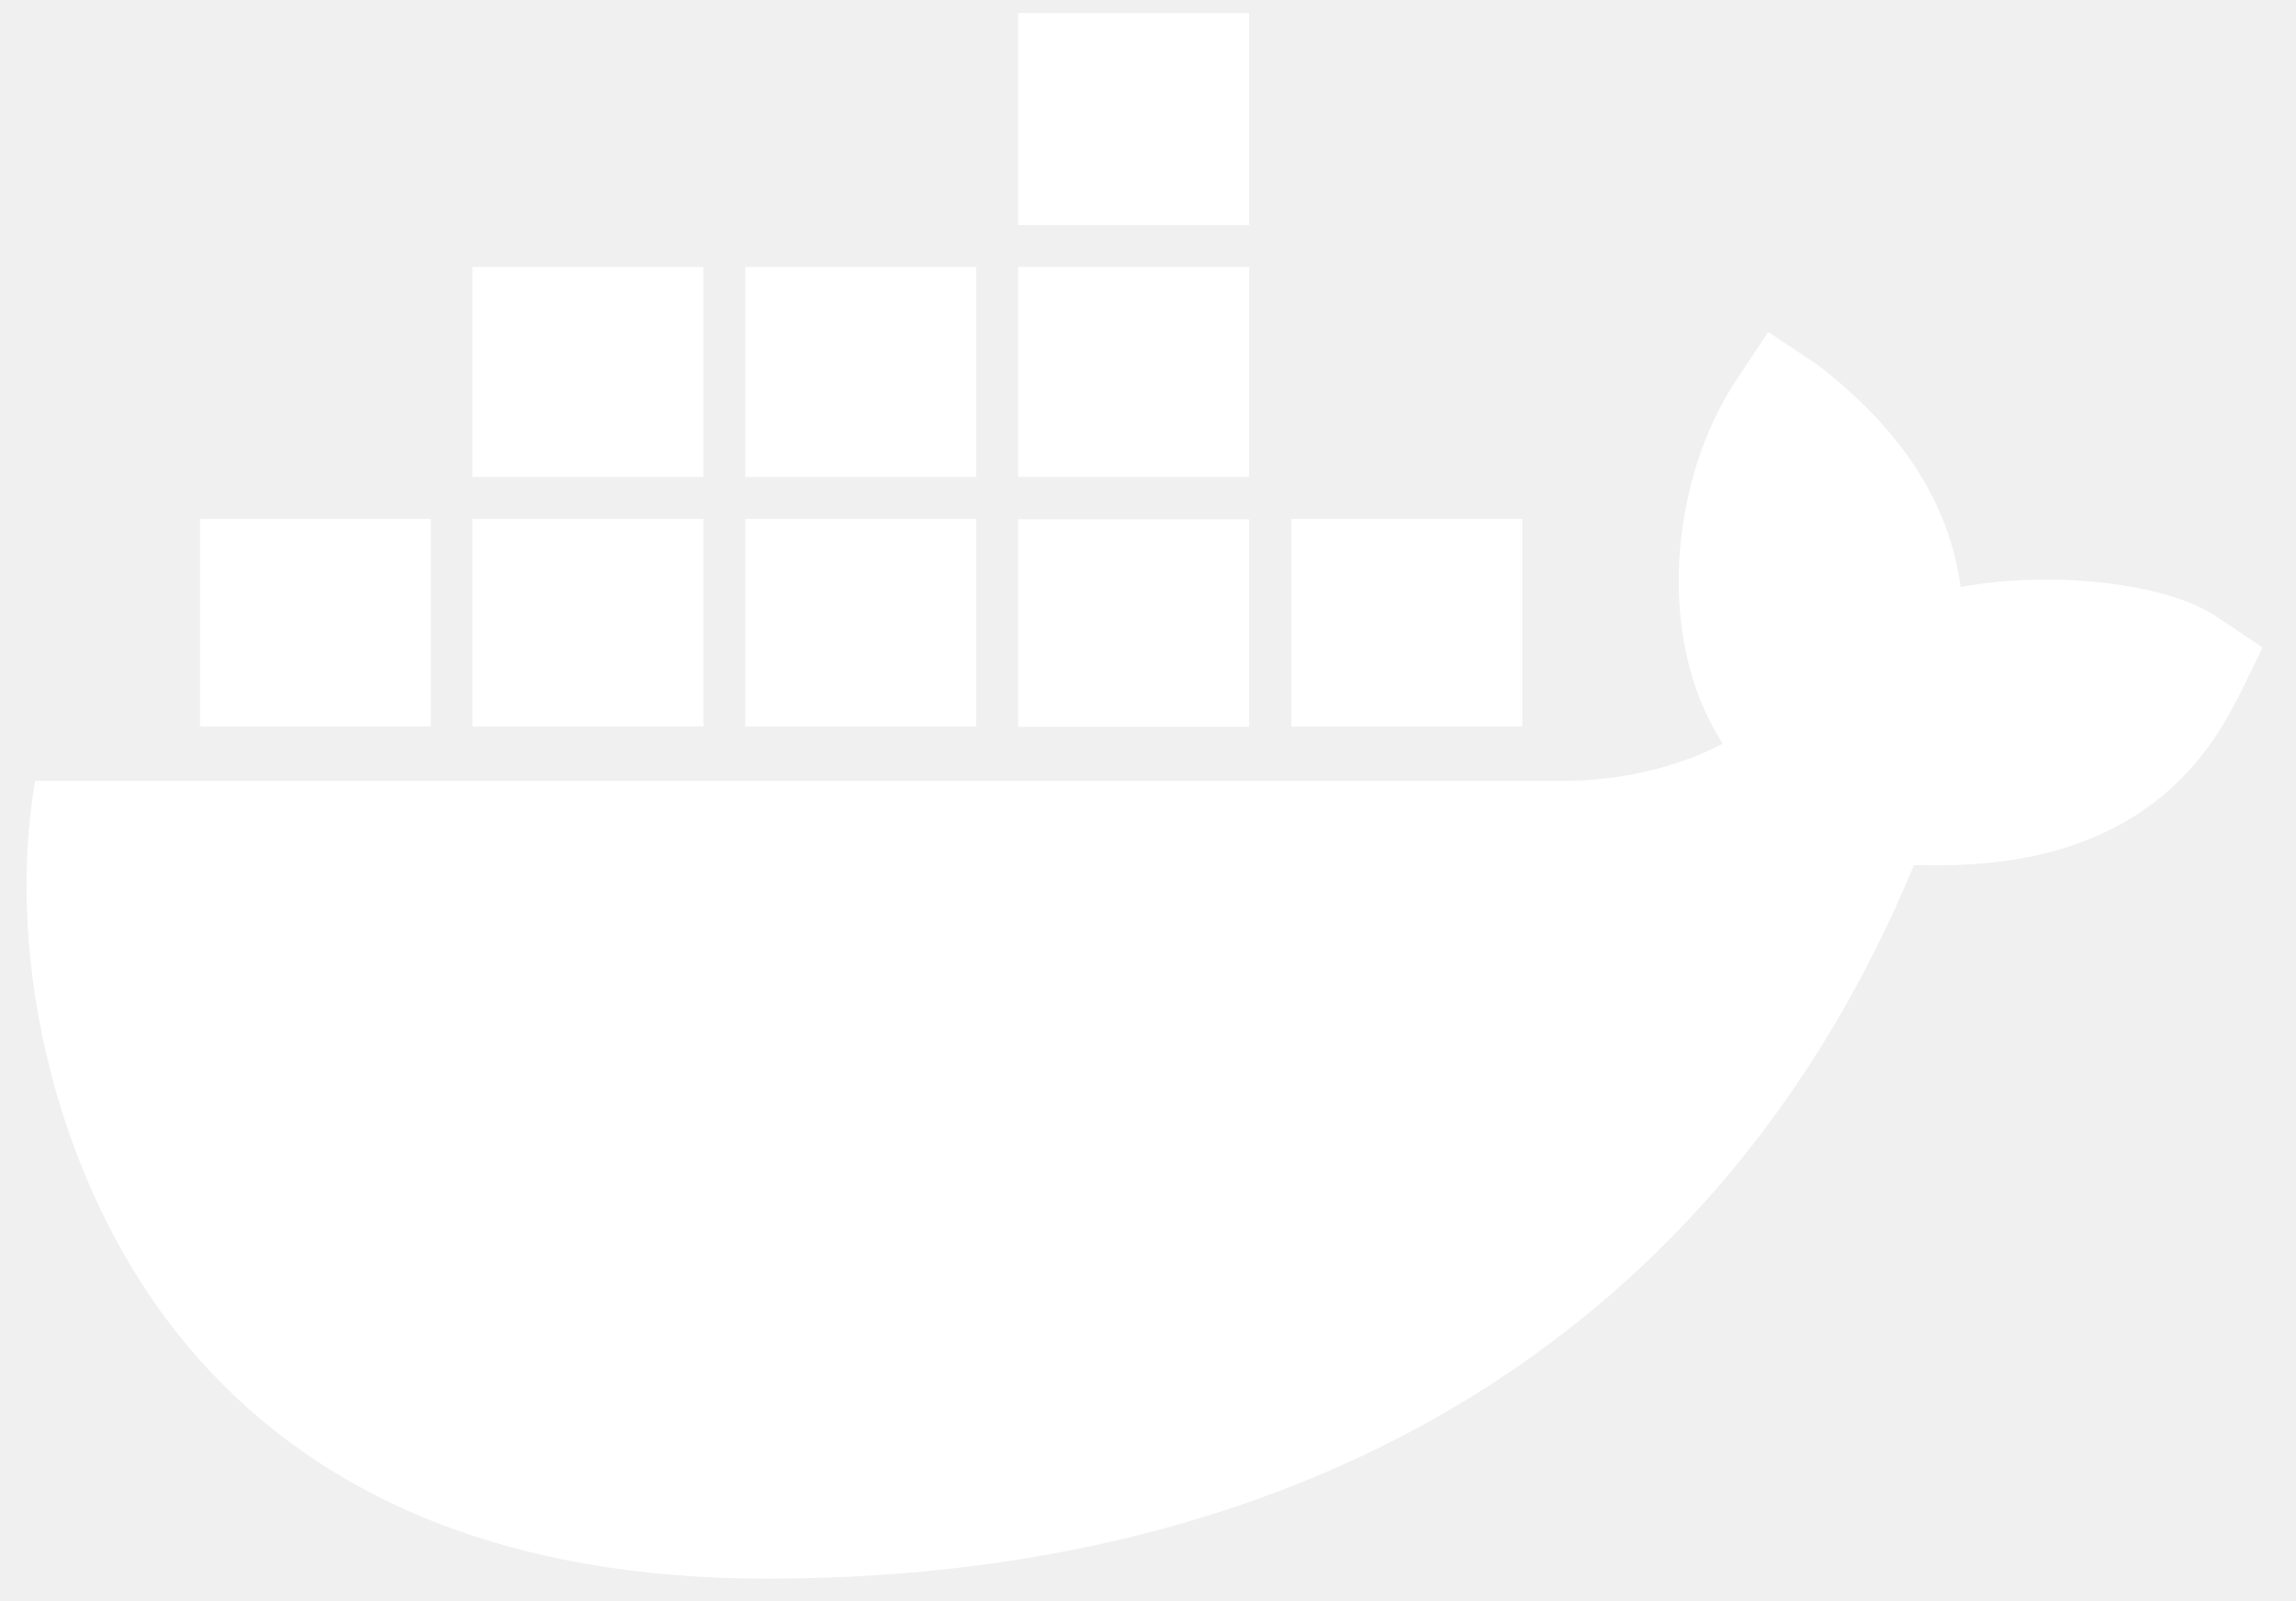
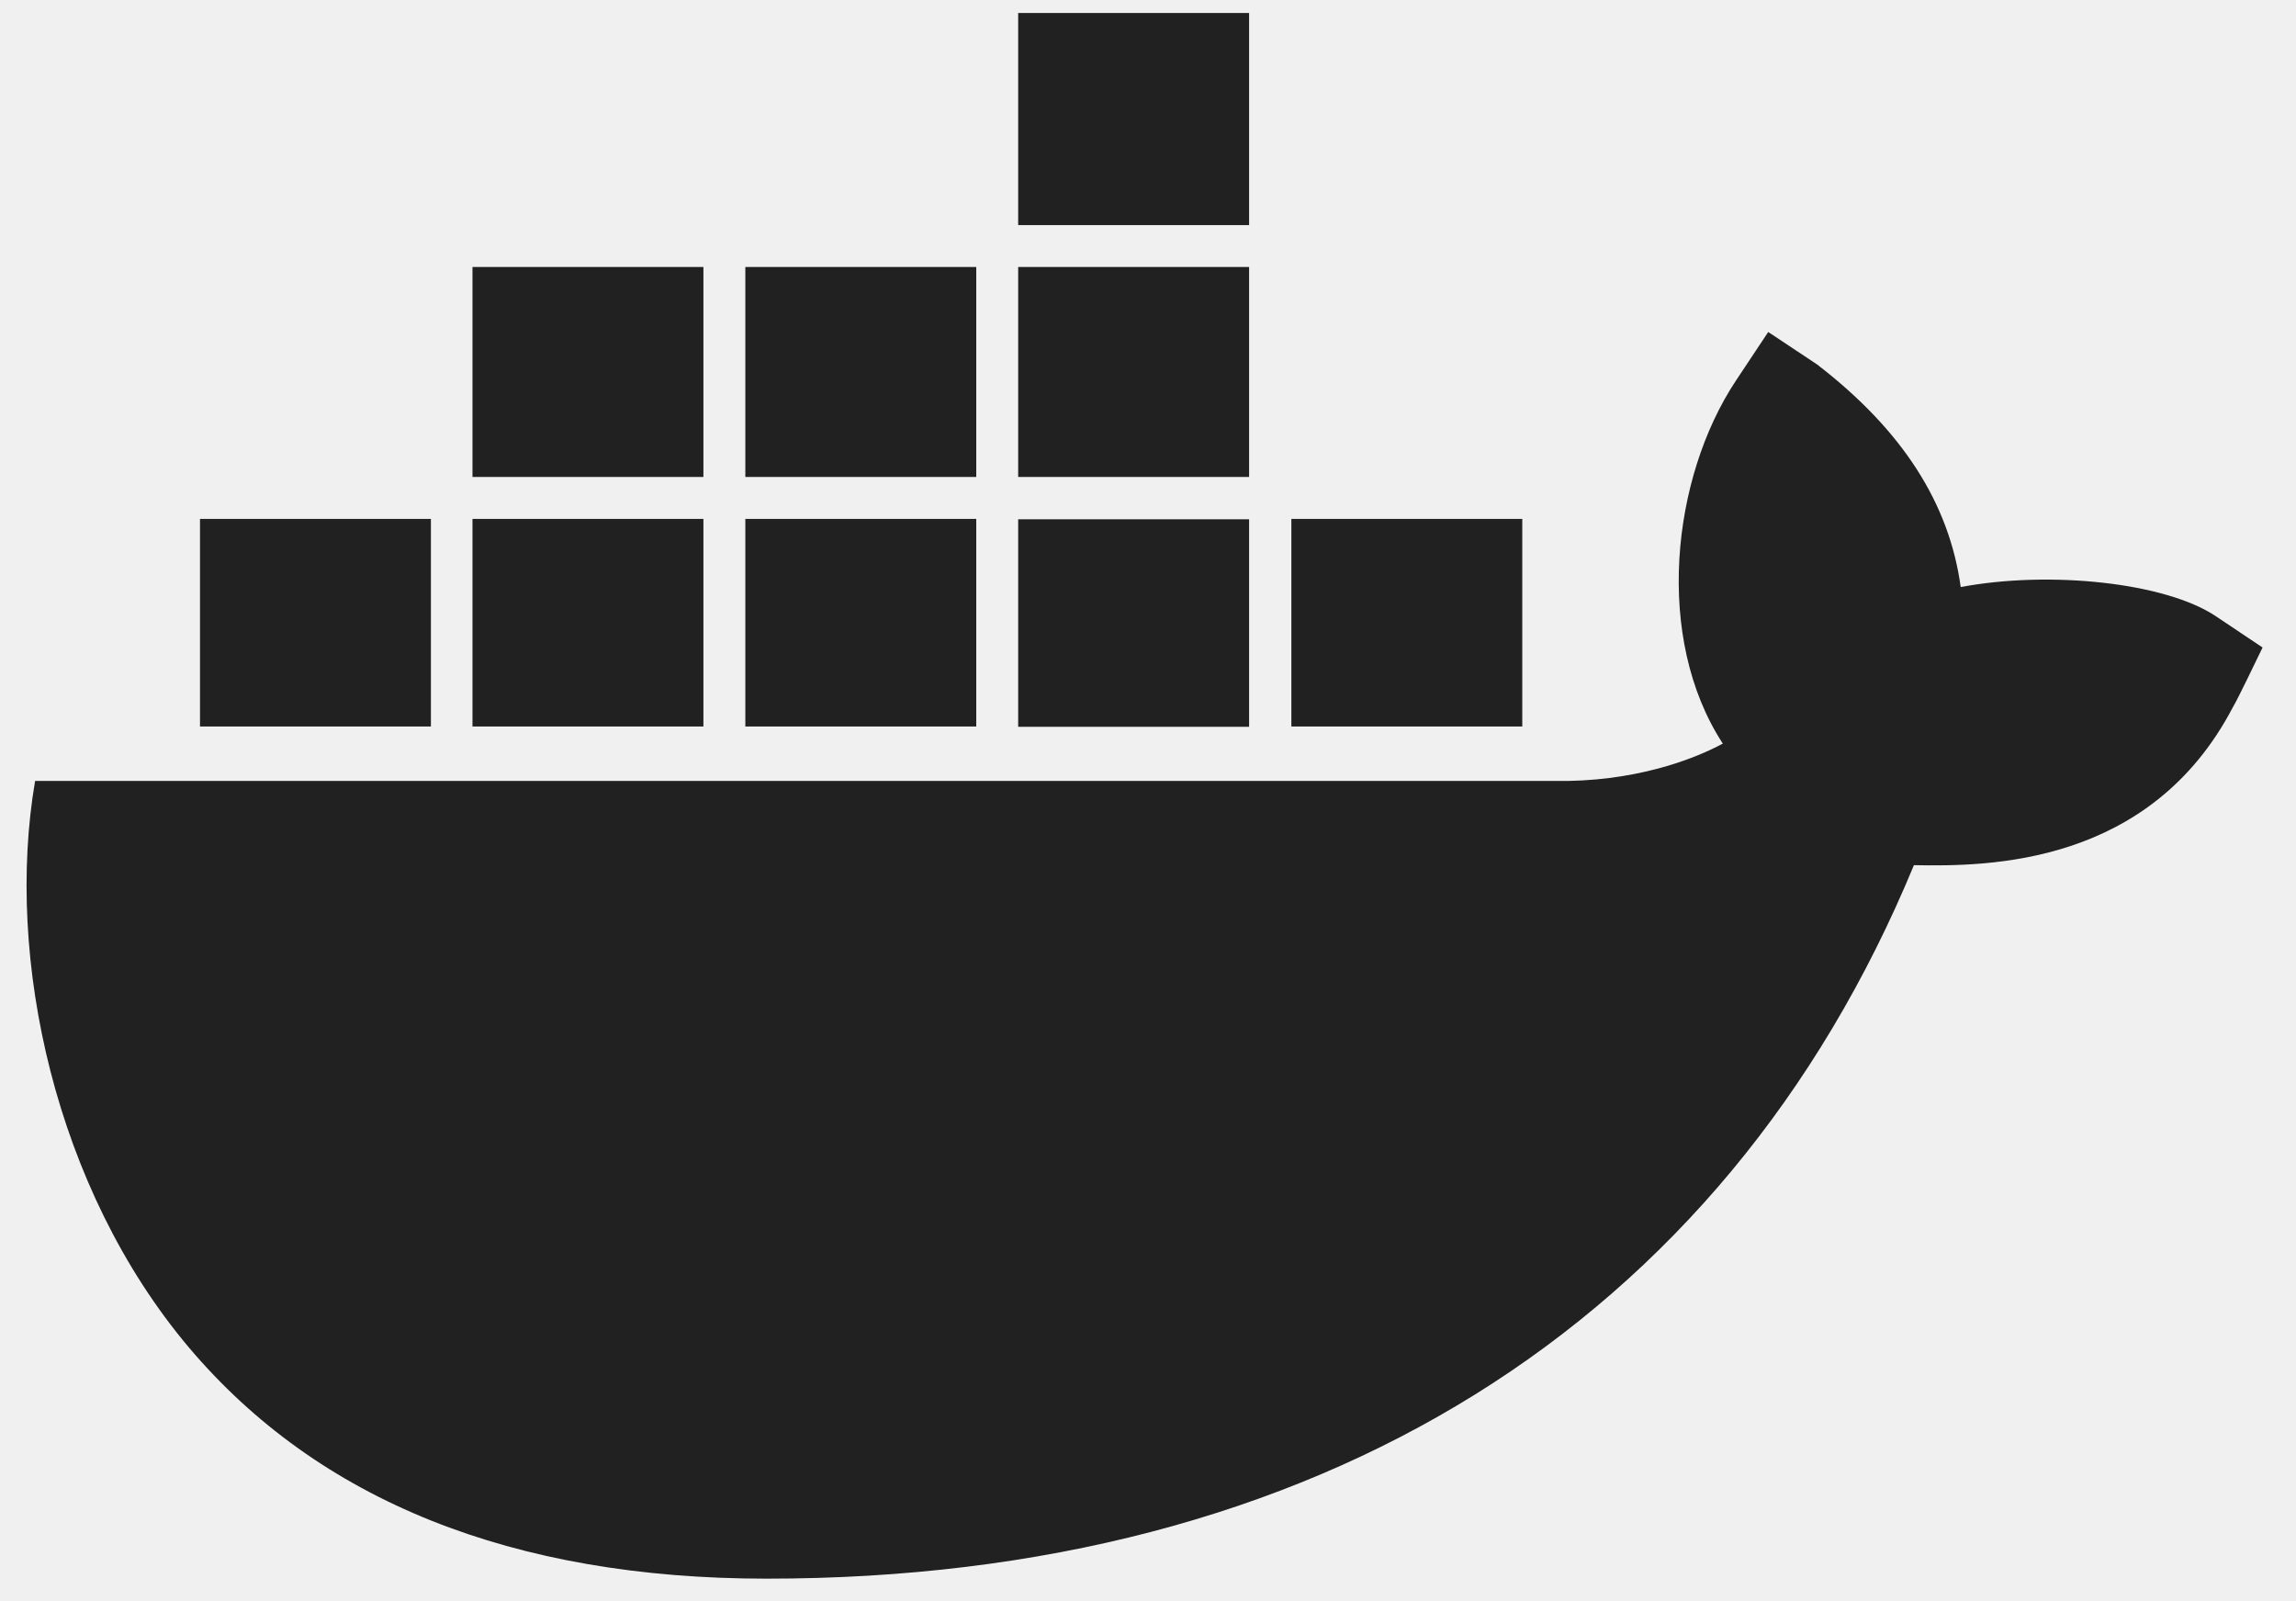
<svg xmlns="http://www.w3.org/2000/svg" width="66" height="46" viewBox="0 0 66 46" fill="none">
-   <path d="M35.906 20.89H29.268V14.925H35.906V20.89ZM35.906 0.373H29.268V6.469H35.906V0.373ZM43.759 14.914H37.121V20.88H43.759V14.914ZM28.063 7.674H21.425V13.709H28.063V7.674ZM35.906 7.674H29.268V13.709H35.906V7.674ZM63.703 17.716C62.257 16.742 58.923 16.391 56.362 16.873C56.031 14.463 54.685 12.364 52.235 10.476L50.829 9.542L49.895 10.948C48.047 13.739 47.545 18.339 49.523 21.372C48.65 21.844 46.932 22.486 44.663 22.446H1.009C0.135 27.548 1.591 34.176 5.427 38.725C9.153 43.134 14.736 45.373 22.037 45.373C37.844 45.373 49.544 38.092 55.017 24.866C57.166 24.907 61.805 24.877 64.185 20.327C64.336 20.076 64.848 19.002 65.039 18.61L63.703 17.716ZM12.377 14.914H5.749V20.88H12.387V14.914H12.377ZM20.22 14.914H13.582V20.88H20.22V14.914ZM28.063 14.914H21.425V20.88H28.063V14.914ZM20.22 7.674H13.582V13.709H20.22V7.674Z" fill="white" />
+   <path d="M35.906 20.89H29.268V14.925H35.906V20.89ZM35.906 0.373H29.268V6.469H35.906V0.373ZM43.759 14.914H37.121V20.88H43.759V14.914ZM28.063 7.674H21.425V13.709H28.063V7.674ZM35.906 7.674H29.268V13.709H35.906V7.674ZM63.703 17.716C62.257 16.742 58.923 16.391 56.362 16.873C56.031 14.463 54.685 12.364 52.235 10.476L50.829 9.542L49.895 10.948C48.047 13.739 47.545 18.339 49.523 21.372C48.65 21.844 46.932 22.486 44.663 22.446H1.009C0.135 27.548 1.591 34.176 5.427 38.725C9.153 43.134 14.736 45.373 22.037 45.373C37.844 45.373 49.544 38.092 55.017 24.866C57.166 24.907 61.805 24.877 64.185 20.327C64.336 20.076 64.848 19.002 65.039 18.61L63.703 17.716ZM12.377 14.914H5.749V20.88H12.387V14.914H12.377ZM20.22 14.914H13.582V20.88H20.22V14.914ZM28.063 14.914H21.425V20.88H28.063V14.914ZM20.22 7.674H13.582V13.709H20.22V7.674Z" fill="#212121" />
</svg>
